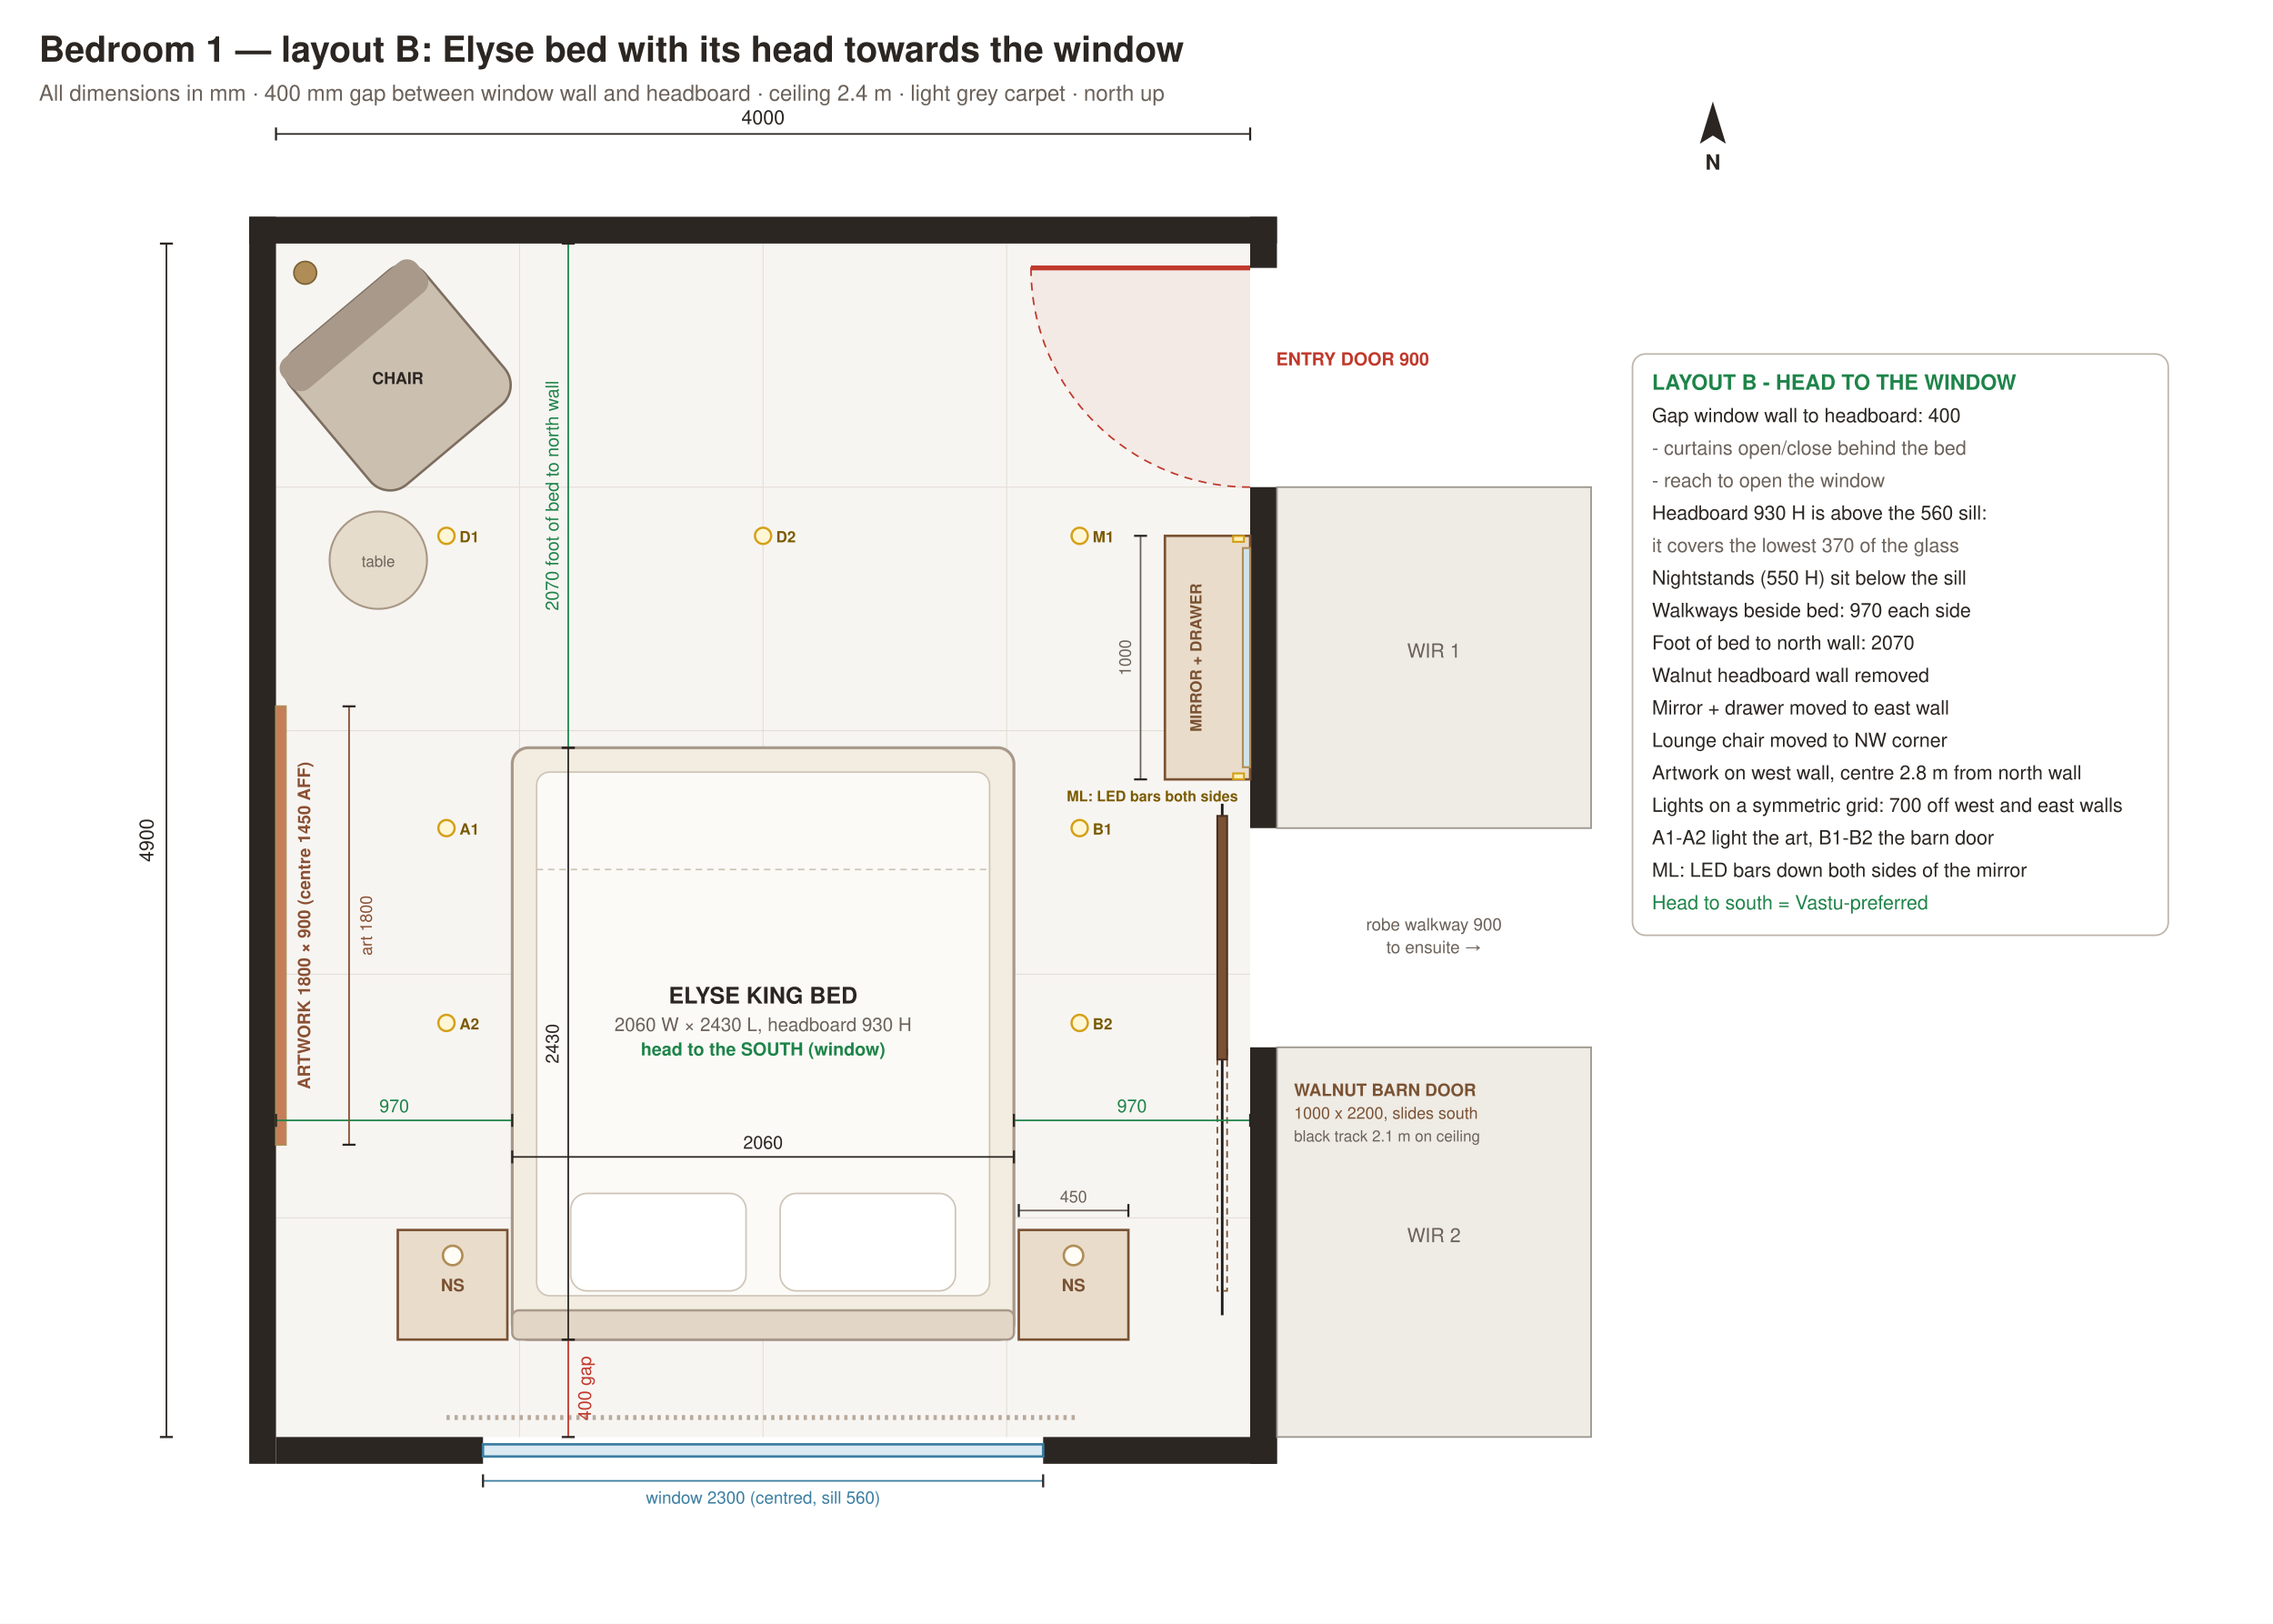
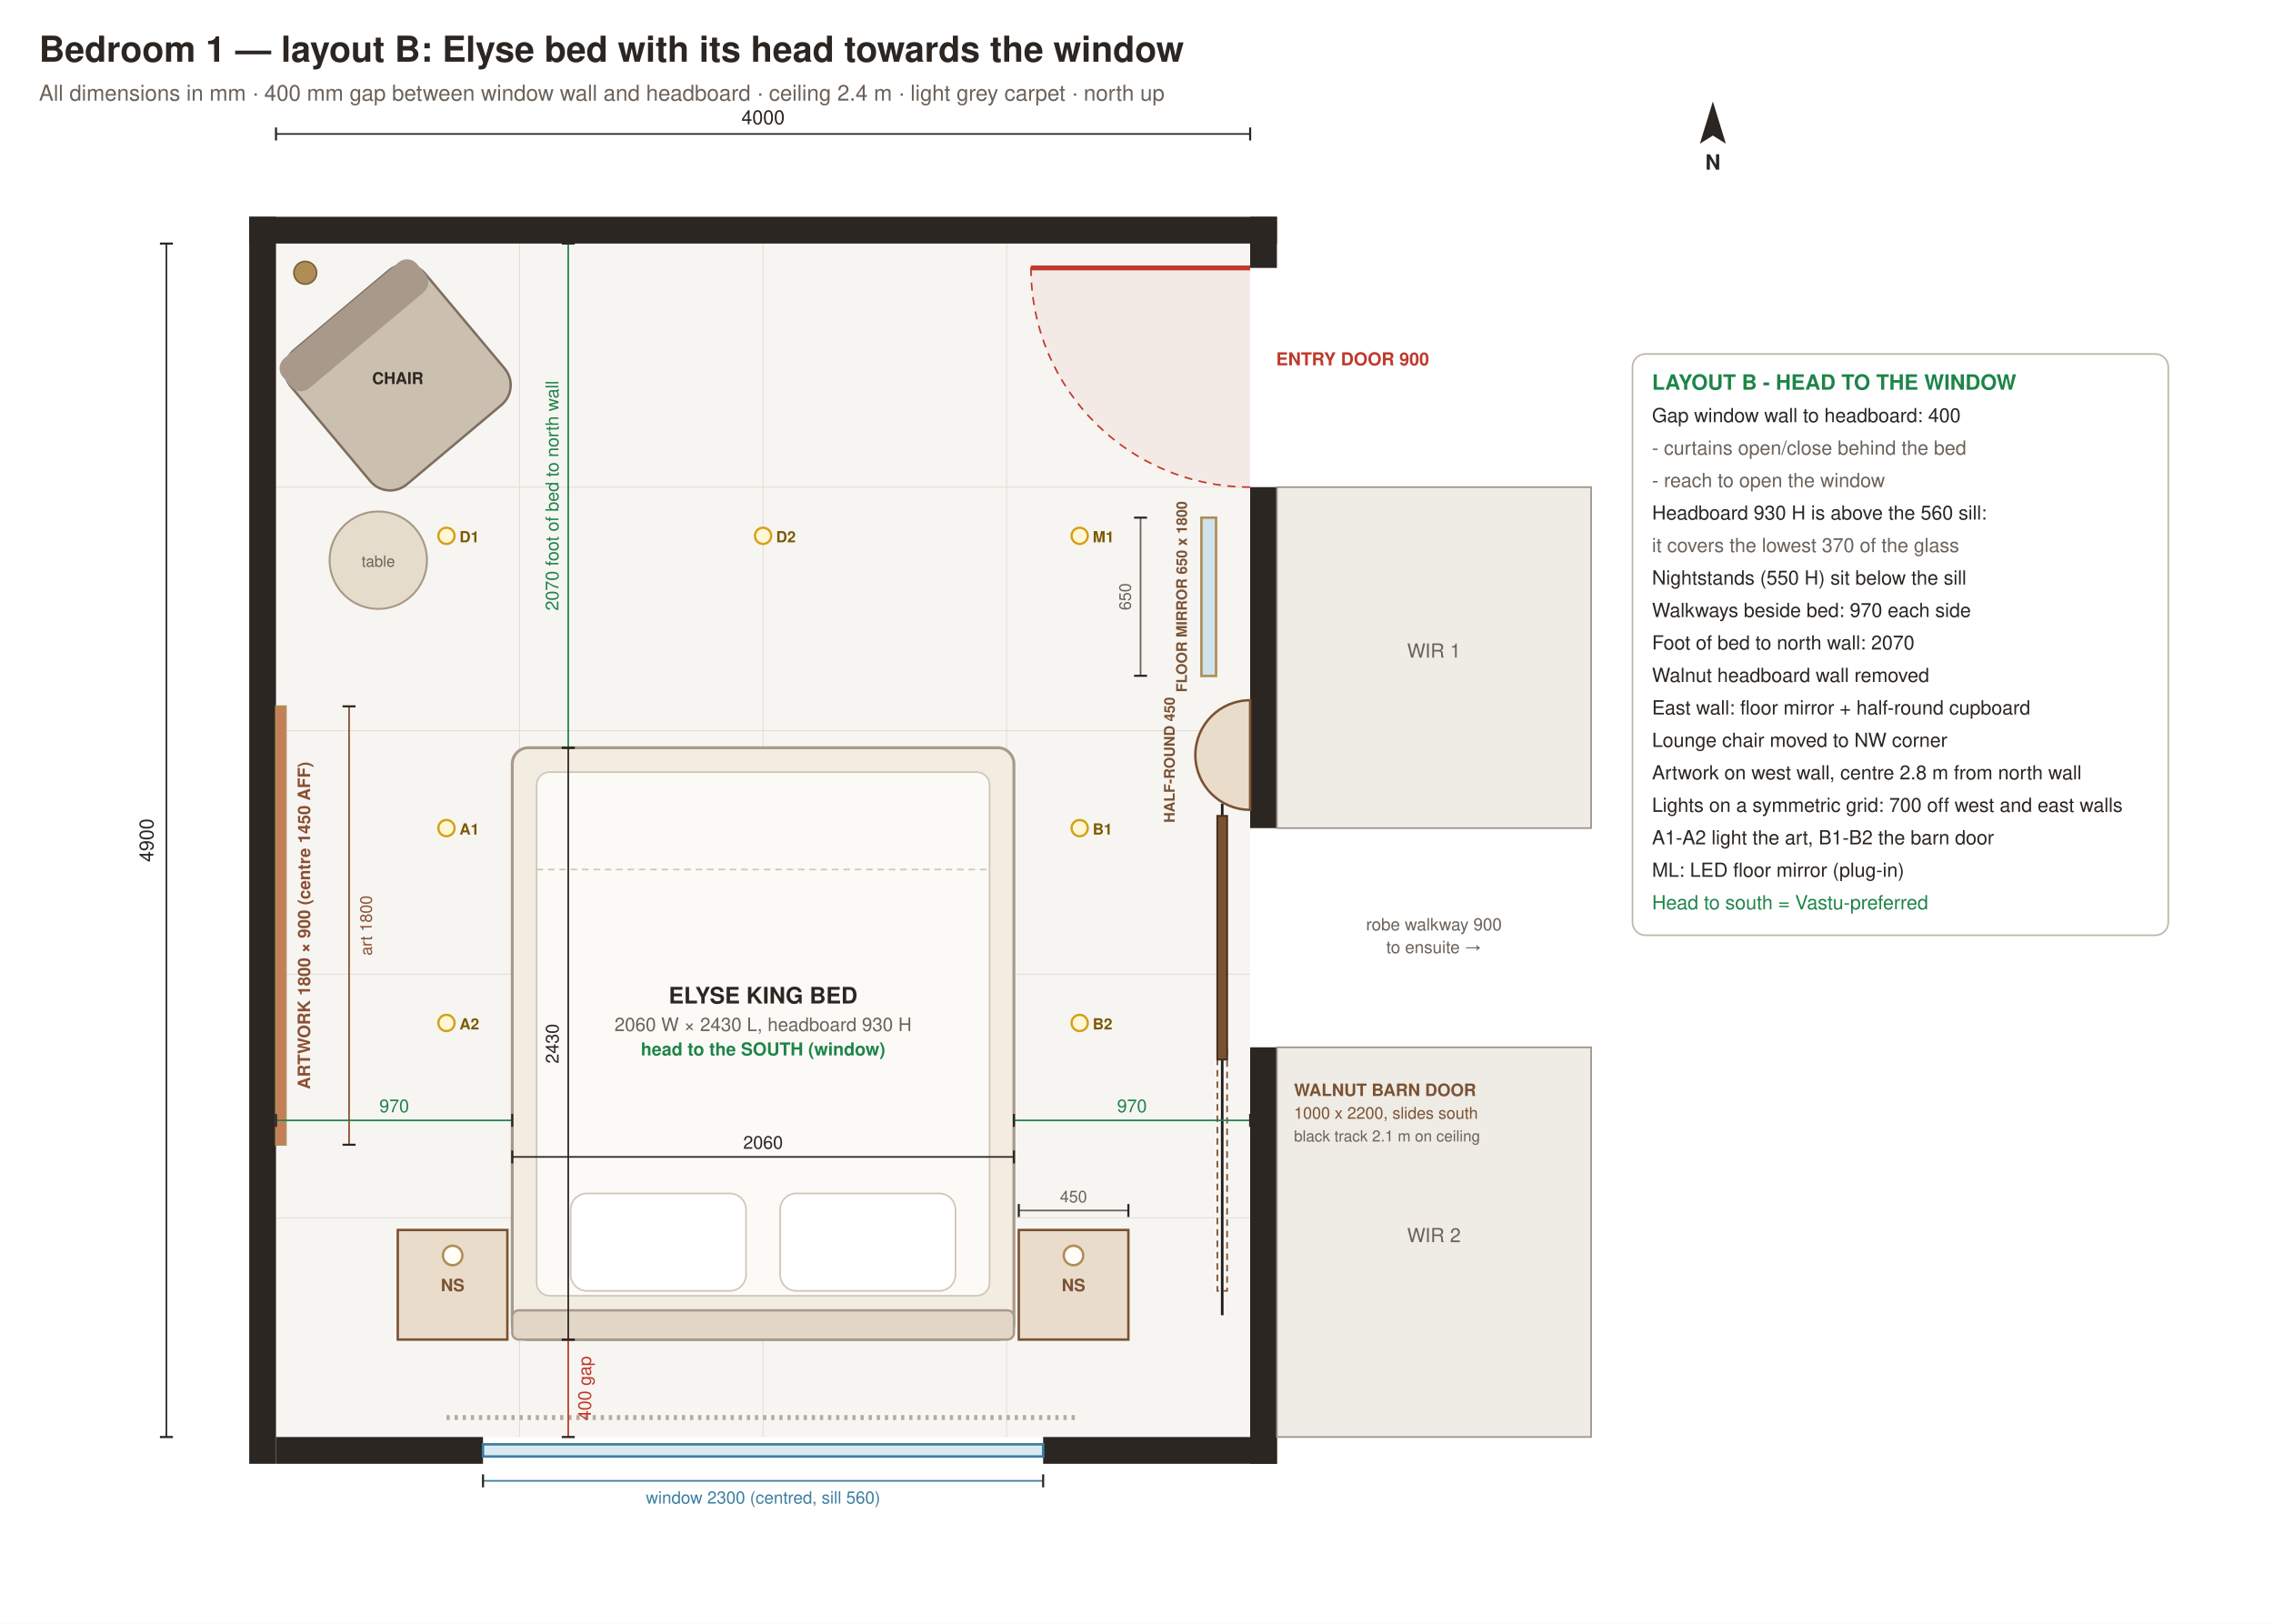
<svg xmlns="http://www.w3.org/2000/svg" width="1400" height="1000" viewBox="0 0 1400 1000" font-family="Helvetica, Arial, sans-serif">
  <rect width="1400" height="1000" fill="#ffffff" />
  <defs>
    <marker id="tk" viewBox="0 0 10 10" refX="5" refY="5" markerWidth="8" markerHeight="8" orient="auto">
      <path d="M5 0L5 10" stroke="#2b2622" stroke-width="1.6" />
    </marker>
  </defs>
  <text x="24" y="38" font-size="22" font-weight="700" fill="#2b2622">Bedroom 1 — layout B: Elyse bed with its head towards the window</text>
  <text x="24" y="62" font-size="13.5" fill="#6b625a">All dimensions in mm · 400 mm gap between window wall and headboard · ceiling 2.4 m · light grey carpet · north up</text>
  <rect x="170.0" y="150.0" width="600.0" height="735.0" fill="#f7f5f2" fill-opacity="1" stroke="none" stroke-width="0" rx="0" />
  <line x1="320.0" y1="150.0" x2="320.0" y2="885.0" stroke="#e3ddd4" stroke-width="0.6" />
  <line x1="470.0" y1="150.0" x2="470.0" y2="885.0" stroke="#e3ddd4" stroke-width="0.6" />
  <line x1="620.0" y1="150.0" x2="620.0" y2="885.0" stroke="#e3ddd4" stroke-width="0.6" />
  <line x1="170.0" y1="300.0" x2="770.0" y2="300.0" stroke="#e3ddd4" stroke-width="0.6" />
  <line x1="170.0" y1="450.0" x2="770.0" y2="450.0" stroke="#e3ddd4" stroke-width="0.6" />
  <line x1="170.0" y1="600.0" x2="770.0" y2="600.0" stroke="#e3ddd4" stroke-width="0.6" />
  <line x1="170.0" y1="750.0" x2="770.0" y2="750.0" stroke="#e3ddd4" stroke-width="0.6" />
  <rect x="153.5" y="133.5" width="16.5" height="768.0" fill="#2b2622" fill-opacity="1" stroke="#2b2622" stroke-width="0" rx="0" />
  <rect x="153.5" y="133.5" width="633.0" height="16.5" fill="#2b2622" fill-opacity="1" stroke="#2b2622" stroke-width="0" rx="0" />
  <rect x="170.0" y="885.0" width="127.5" height="16.5" fill="#2b2622" fill-opacity="1" stroke="#2b2622" stroke-width="0" rx="0" />
  <rect x="642.5" y="885.0" width="144.0" height="16.5" fill="#2b2622" fill-opacity="1" stroke="#2b2622" stroke-width="0" rx="0" />
  <rect x="297.5" y="889.5" width="345.0" height="7.5" fill="#dbe9f1" fill-opacity="1" stroke="#3b7ea1" stroke-width="1.5" rx="0" />
  <rect x="770.0" y="133.5" width="16.5" height="31.5" fill="#2b2622" fill-opacity="1" stroke="#2b2622" stroke-width="0" rx="0" />
  <rect x="770.0" y="300.0" width="16.5" height="210.0" fill="#2b2622" fill-opacity="1" stroke="#2b2622" stroke-width="0" rx="0" />
  <rect x="770.0" y="645.0" width="16.5" height="256.5" fill="#2b2622" fill-opacity="1" stroke="#2b2622" stroke-width="0" rx="0" />
  <path d="M770.0 165.0 L635.0 165.0 A135.0 135.0 0 0 0 770.0 300.0" fill="#c0392b" fill-opacity="0.06" stroke="#c0392b" stroke-width="1" stroke-dasharray="5 4" />
  <line x1="770.0" y1="165.0" x2="635.0" y2="165.0" stroke="#c0392b" stroke-width="3" />
  <text x="786.0" y="225.0" font-size="11" fill="#c0392b" text-anchor="start" font-weight="700">ENTRY DOOR 900</text>
  <rect x="786.5" y="300.0" width="193.5" height="210.0" fill="#efebe5" fill-opacity="1" stroke="#9a948c" stroke-width="1" rx="0" />
  <text x="883.2" y="405.0" font-size="12" fill="#6b625a" text-anchor="middle" font-weight="400">WIR 1</text>
  <rect x="786.5" y="645.0" width="193.5" height="240.0" fill="#efebe5" fill-opacity="1" stroke="#9a948c" stroke-width="1" rx="0" />
  <text x="883.2" y="765.0" font-size="12" fill="#6b625a" text-anchor="middle" font-weight="400">WIR 2</text>
  <text x="883.2" y="573.0" font-size="10.5" fill="#6b625a" text-anchor="middle" font-weight="400">robe walkway 900</text>
  <text x="883.2" y="587.0" font-size="10.5" fill="#6b625a" text-anchor="middle" font-weight="400">to ensuite →</text>
  <line x1="752.8" y1="495.0" x2="752.8" y2="810.0" stroke="#1f1c1a" stroke-width="1.6" />
  <rect x="749.8" y="645.0" width="6.0" height="150.0" fill="none" fill-opacity="1" stroke="#7a5233" stroke-width="1" rx="0" stroke-dasharray="4 3" />
  <rect x="749.8" y="502.5" width="6.0" height="150.0" fill="#7a5233" fill-opacity="1" stroke="#4a3020" stroke-width="1.2" rx="0" />
  <text x="797.0" y="675.0" font-size="10.5" fill="#7a5233" text-anchor="start" font-weight="700">WALNUT BARN DOOR</text>
  <text x="797.0" y="689.0" font-size="10" fill="#7a5233" text-anchor="start" font-weight="400">1000 x 2200, slides south</text>
  <text x="797.0" y="703.0" font-size="9.5" fill="#6b625a" text-anchor="start" font-weight="400">black track 2.1 m on ceiling</text>
  <line x1="275.0" y1="873.0" x2="665.0" y2="873.0" stroke="#b8a99a" stroke-width="3" stroke-dasharray="2 3" />
  <rect x="315.5" y="460.5" width="309.0" height="364.5" fill="#f3ece0" fill-opacity="1" stroke="#a8998a" stroke-width="1.8" rx="10" />
  <rect x="315.5" y="807.0" width="309.0" height="18.0" fill="#e2d6c6" fill-opacity="1" stroke="#a8998a" stroke-width="1.4" rx="4" />
  <rect x="330.5" y="475.5" width="279.0" height="322.5" fill="#fbfaf7" fill-opacity="1" stroke="#cfc6b8" stroke-width="1" rx="8" />
  <rect x="351.5" y="735.0" width="108.0" height="60.0" fill="#ffffff" fill-opacity="1" stroke="#cfc6b8" stroke-width="1" rx="10" />
  <rect x="480.5" y="735.0" width="108.0" height="60.0" fill="#ffffff" fill-opacity="1" stroke="#cfc6b8" stroke-width="1" rx="10" />
  <line x1="330.5" y1="535.5" x2="609.5" y2="535.5" stroke="#cfc6b8" stroke-width="1" stroke-dasharray="4 3" />
  <text x="470.0" y="618.0" font-size="14" fill="#2b2622" text-anchor="middle" font-weight="700">ELYSE KING BED</text>
  <text x="470.0" y="635.0" font-size="11.5" fill="#6b625a" text-anchor="middle" font-weight="400">2060 W × 2430 L, headboard 930 H</text>
  <text x="470.0" y="650.0" font-size="11" fill="#1e8449" text-anchor="middle" font-weight="700">head to the SOUTH (window)</text>
  <rect x="245.0" y="757.5" width="67.5" height="67.5" fill="#e9dccb" fill-opacity="1" stroke="#7a5233" stroke-width="1.5" rx="0" />
  <text x="278.8" y="795.2" font-size="10.5" fill="#7a5233" text-anchor="middle" font-weight="700">NS</text>
  <circle cx="278.8" cy="773.2" r="6" fill="#fffdf6" stroke="#b08d57" stroke-width="1.5" />
  <rect x="627.5" y="757.5" width="67.5" height="67.5" fill="#e9dccb" fill-opacity="1" stroke="#7a5233" stroke-width="1.5" rx="0" />
  <text x="661.2" y="795.2" font-size="10.5" fill="#7a5233" text-anchor="middle" font-weight="700">NS</text>
  <circle cx="661.2" cy="773.2" r="6" fill="#fffdf6" stroke="#b08d57" stroke-width="1.5" />
  <rect x="170.0" y="435.0" width="6.0" height="270.0" fill="#c77d5a" fill-opacity="1" stroke="#b08d57" stroke-width="1.2" rx="0" />
  <text x="191.0" y="570.0" font-size="10.5" fill="#8a4f33" text-anchor="middle" font-weight="700" transform="rotate(-90 191.0 570.0)">ARTWORK 1800 × 900 (centre 1450 AFF)</text>
-   <rect x="717.5" y="330.0" width="52.5" height="150.0" fill="#e9dccb" fill-opacity="1" stroke="#7a5233" stroke-width="1.5" rx="0" />
-   <rect x="765.5" y="337.5" width="4.5" height="135.0" fill="#cfe3ec" fill-opacity="1" stroke="#b08d57" stroke-width="1.2" rx="0" />
-   <rect x="759.5" y="330.1" width="6.7" height="3.6" fill="#fff1b8" fill-opacity="1" stroke="#d4a017" stroke-width="1.2" rx="0" />
-   <rect x="759.5" y="476.3" width="6.7" height="3.6" fill="#fff1b8" fill-opacity="1" stroke="#d4a017" stroke-width="1.2" rx="0" />
-   <text x="762.5" y="493.5" font-size="9" fill="#7a5a00" text-anchor="end" font-weight="700">ML: LED bars both sides</text>
-   <text x="740.0" y="405.0" font-size="9.5" fill="#7a5233" text-anchor="middle" font-weight="700" transform="rotate(-90 740.0 405.0)">MIRROR + DRAWER</text>
+   <rect x="740.0" y="318.8" width="9.0" height="97.5" fill="#cfe3ec" fill-opacity="1" stroke="#b08d57" stroke-width="1.5" rx="0" />
+   <path d="M770.0 431.25 A33.75 33.75 0 0 0 770.0 498.75 Z" fill="#e9dccb" stroke="#7a5233" stroke-width="1.5" />
+   <text x="731.0" y="367.5" font-size="9" fill="#7a5233" text-anchor="middle" font-weight="700" transform="rotate(-90 731.0 367.5)">FLOOR MIRROR 650 x 1800</text>
+   <text x="723.5" y="468.0" font-size="9" fill="#7a5233" text-anchor="middle" font-weight="700" transform="rotate(-90 723.5 468.0)">HALF-ROUND 450</text>
  <g transform="translate(245.0 232.5) rotate(-40)">
    <rect x="-54.0" y="-54.0" width="108.0" height="108.0" rx="16" fill="#cbbfb0" stroke="#7d6e60" stroke-width="1.5" />
    <rect x="-54.0" y="-54.0" width="108.0" height="24.0" rx="8" fill="#a8998a" />
  </g>
  <text x="245.0" y="236.5" font-size="10" fill="#2b2622" text-anchor="middle" font-weight="700">CHAIR</text>
  <circle cx="233.0" cy="345.0" r="30.0" fill="#e6dccb" stroke="#a89886" stroke-width="1.2" />
  <text x="233.0" y="349.0" font-size="9.5" fill="#6b625a" text-anchor="middle" font-weight="400">table</text>
  <circle cx="188.0" cy="168.0" r="7" fill="#b08d57" stroke="#7a6234" stroke-width="1" />
  <circle cx="275.0" cy="330.0" r="5" fill="#fff6d6" stroke="#d4a017" stroke-width="1.4" />
  <text x="283.0" y="334.0" font-size="9.5" fill="#7a5a00" text-anchor="start" font-weight="700">D1</text>
  <circle cx="470.0" cy="330.0" r="5" fill="#fff6d6" stroke="#d4a017" stroke-width="1.4" />
  <text x="478.0" y="334.0" font-size="9.5" fill="#7a5a00" text-anchor="start" font-weight="700">D2</text>
  <circle cx="665.0" cy="330.0" r="5" fill="#fff6d6" stroke="#d4a017" stroke-width="1.4" />
  <text x="673.0" y="334.0" font-size="9.5" fill="#7a5a00" text-anchor="start" font-weight="700">M1</text>
  <circle cx="275.0" cy="510.0" r="5" fill="#fff6d6" stroke="#d4a017" stroke-width="1.4" />
  <text x="283.0" y="514.0" font-size="9.5" fill="#7a5a00" text-anchor="start" font-weight="700">A1</text>
  <circle cx="275.0" cy="630.0" r="5" fill="#fff6d6" stroke="#d4a017" stroke-width="1.4" />
  <text x="283.0" y="634.0" font-size="9.5" fill="#7a5a00" text-anchor="start" font-weight="700">A2</text>
  <circle cx="665.0" cy="510.0" r="5" fill="#fff6d6" stroke="#d4a017" stroke-width="1.4" />
  <text x="673.0" y="514.0" font-size="9.5" fill="#7a5a00" text-anchor="start" font-weight="700">B1</text>
  <circle cx="665.0" cy="630.0" r="5" fill="#fff6d6" stroke="#d4a017" stroke-width="1.4" />
  <text x="673.0" y="634.0" font-size="9.5" fill="#7a5a00" text-anchor="start" font-weight="700">B2</text>
  <line x1="170.0" y1="82.5" x2="770.0" y2="82.5" stroke="#2b2622" stroke-width="1" marker-end="url(#tk)" marker-start="url(#tk)" />
  <text x="470.0" y="76.5" font-size="12" fill="#2b2622" text-anchor="middle" font-weight="400">4000</text>
  <line x1="102.5" y1="150.0" x2="102.5" y2="885.0" stroke="#2b2622" stroke-width="1" marker-end="url(#tk)" marker-start="url(#tk)" />
  <text x="94.5" y="517.5" font-size="12" fill="#2b2622" text-anchor="middle" font-weight="400" transform="rotate(-90 94.5 517.5)">4900</text>
  <line x1="170.0" y1="690.0" x2="315.5" y2="690.0" stroke="#1e8449" stroke-width="1" marker-end="url(#tk)" marker-start="url(#tk)" />
  <text x="242.8" y="685.0" font-size="11" fill="#1e8449" text-anchor="middle" font-weight="400">970</text>
  <line x1="315.5" y1="712.5" x2="624.5" y2="712.5" stroke="#2b2622" stroke-width="1" marker-end="url(#tk)" marker-start="url(#tk)" />
  <text x="470.0" y="707.5" font-size="11" fill="#2b2622" text-anchor="middle" font-weight="400">2060</text>
  <line x1="624.5" y1="690.0" x2="770.0" y2="690.0" stroke="#1e8449" stroke-width="1" marker-end="url(#tk)" marker-start="url(#tk)" />
  <text x="697.2" y="685.0" font-size="11" fill="#1e8449" text-anchor="middle" font-weight="400">970</text>
  <line x1="350.0" y1="150.0" x2="350.0" y2="460.5" stroke="#1e8449" stroke-width="1" marker-end="url(#tk)" marker-start="url(#tk)" />
  <text x="344.0" y="305.2" font-size="11" fill="#1e8449" text-anchor="middle" font-weight="400" transform="rotate(-90 344.0 305.25)">2070 foot of bed to north wall</text>
  <line x1="350.0" y1="460.5" x2="350.0" y2="825.0" stroke="#2b2622" stroke-width="1" marker-end="url(#tk)" marker-start="url(#tk)" />
  <text x="344.0" y="642.8" font-size="11" fill="#2b2622" text-anchor="middle" font-weight="400" transform="rotate(-90 344.0 642.75)">2430</text>
  <line x1="350.0" y1="825.0" x2="350.0" y2="885.0" stroke="#c0392b" stroke-width="1" marker-end="url(#tk)" marker-start="url(#tk)" />
  <text x="364.0" y="855.0" font-size="11" fill="#c0392b" text-anchor="middle" font-weight="400" transform="rotate(-90 364.0 855.0)">400 gap</text>
  <line x1="627.5" y1="745.5" x2="695.0" y2="745.5" stroke="#6b625a" stroke-width="1" marker-end="url(#tk)" marker-start="url(#tk)" />
  <text x="661.2" y="740.5" font-size="10" fill="#6b625a" text-anchor="middle" font-weight="400">450</text>
  <line x1="297.5" y1="912.0" x2="642.5" y2="912.0" stroke="#3b7ea1" stroke-width="1" marker-end="url(#tk)" marker-start="url(#tk)" />
  <text x="470.0" y="926.0" font-size="10.5" fill="#3b7ea1" text-anchor="middle" font-weight="400">window 2300 (centred, sill 560)</text>
-   <line x1="702.5" y1="330.0" x2="702.5" y2="480.0" stroke="#6b625a" stroke-width="1" marker-end="url(#tk)" marker-start="url(#tk)" />
-   <text x="696.5" y="405.0" font-size="10" fill="#6b625a" text-anchor="middle" font-weight="400" transform="rotate(-90 696.5 405.0)">1000</text>
+   <line x1="702.5" y1="318.8" x2="702.5" y2="416.2" stroke="#6b625a" stroke-width="1" marker-end="url(#tk)" marker-start="url(#tk)" />
+   <text x="696.5" y="367.5" font-size="10" fill="#6b625a" text-anchor="middle" font-weight="400" transform="rotate(-90 696.5 367.5)">650</text>
  <line x1="215.0" y1="435.0" x2="215.0" y2="705.0" stroke="#8a4f33" stroke-width="1" marker-end="url(#tk)" marker-start="url(#tk)" />
  <text x="229.0" y="570.0" font-size="10" fill="#8a4f33" text-anchor="middle" font-weight="400" transform="rotate(-90 229.0 570.0)">art 1800</text>
  <text x="1025.0" y="82.5" font-size="1" fill="#2b2622" text-anchor="start" font-weight="400" />
  <g transform="translate(1055.0 82.5)">
    <polygon points="0,-20 8,6 0,1 -8,6" fill="#2b2622" />
    <text x="0" y="22" font-size="13" font-weight="700" text-anchor="middle" fill="#2b2622">N</text>
  </g>
  <rect x="1005.5" y="218.0" width="330" height="358" rx="8" fill="#ffffff" stroke="#bfb6aa" />
  <text x="1017.5" y="240.0" font-size="13" fill="#1e8449" text-anchor="start" font-weight="700">LAYOUT B - HEAD TO THE WINDOW</text>
  <text x="1017.5" y="260.0" font-size="12" fill="#2b2622" text-anchor="start" font-weight="400">Gap window wall to headboard: 400</text>
  <text x="1017.5" y="280.0" font-size="12" fill="#6b625a" text-anchor="start" font-weight="400">  - curtains open/close behind the bed</text>
  <text x="1017.5" y="300.0" font-size="12" fill="#6b625a" text-anchor="start" font-weight="400">  - reach to open the window</text>
  <text x="1017.5" y="320.0" font-size="12" fill="#2b2622" text-anchor="start" font-weight="400">Headboard 930 H is above the 560 sill:</text>
  <text x="1017.5" y="340.0" font-size="12" fill="#6b625a" text-anchor="start" font-weight="400">  it covers the lowest 370 of the glass</text>
  <text x="1017.5" y="360.0" font-size="12" fill="#2b2622" text-anchor="start" font-weight="400">Nightstands (550 H) sit below the sill</text>
  <text x="1017.5" y="380.0" font-size="12" fill="#2b2622" text-anchor="start" font-weight="400">Walkways beside bed: 970 each side</text>
  <text x="1017.5" y="400.0" font-size="12" fill="#2b2622" text-anchor="start" font-weight="400">Foot of bed to north wall: 2070</text>
  <text x="1017.5" y="420.0" font-size="12" fill="#2b2622" text-anchor="start" font-weight="400">Walnut headboard wall removed</text>
-   <text x="1017.5" y="440.0" font-size="12" fill="#2b2622" text-anchor="start" font-weight="400">Mirror + drawer moved to east wall</text>
+   <text x="1017.5" y="440.0" font-size="12" fill="#2b2622" text-anchor="start" font-weight="400">East wall: floor mirror + half-round cupboard</text>
  <text x="1017.5" y="460.0" font-size="12" fill="#2b2622" text-anchor="start" font-weight="400">Lounge chair moved to NW corner</text>
  <text x="1017.5" y="480.0" font-size="12" fill="#2b2622" text-anchor="start" font-weight="400">Artwork on west wall, centre 2.8 m from north wall</text>
  <text x="1017.5" y="500.0" font-size="12" fill="#2b2622" text-anchor="start" font-weight="400">Lights on a symmetric grid: 700 off west and east walls</text>
  <text x="1017.5" y="520.0" font-size="12" fill="#2b2622" text-anchor="start" font-weight="400">A1-A2 light the art, B1-B2 the barn door</text>
-   <text x="1017.5" y="540.0" font-size="12" fill="#2b2622" text-anchor="start" font-weight="400">ML: LED bars down both sides of the mirror</text>
+   <text x="1017.5" y="540.0" font-size="12" fill="#2b2622" text-anchor="start" font-weight="400">ML: LED floor mirror (plug-in)</text>
  <text x="1017.5" y="560.0" font-size="12" fill="#1e8449" text-anchor="start" font-weight="400">Head to south = Vastu-preferred</text>
</svg>
